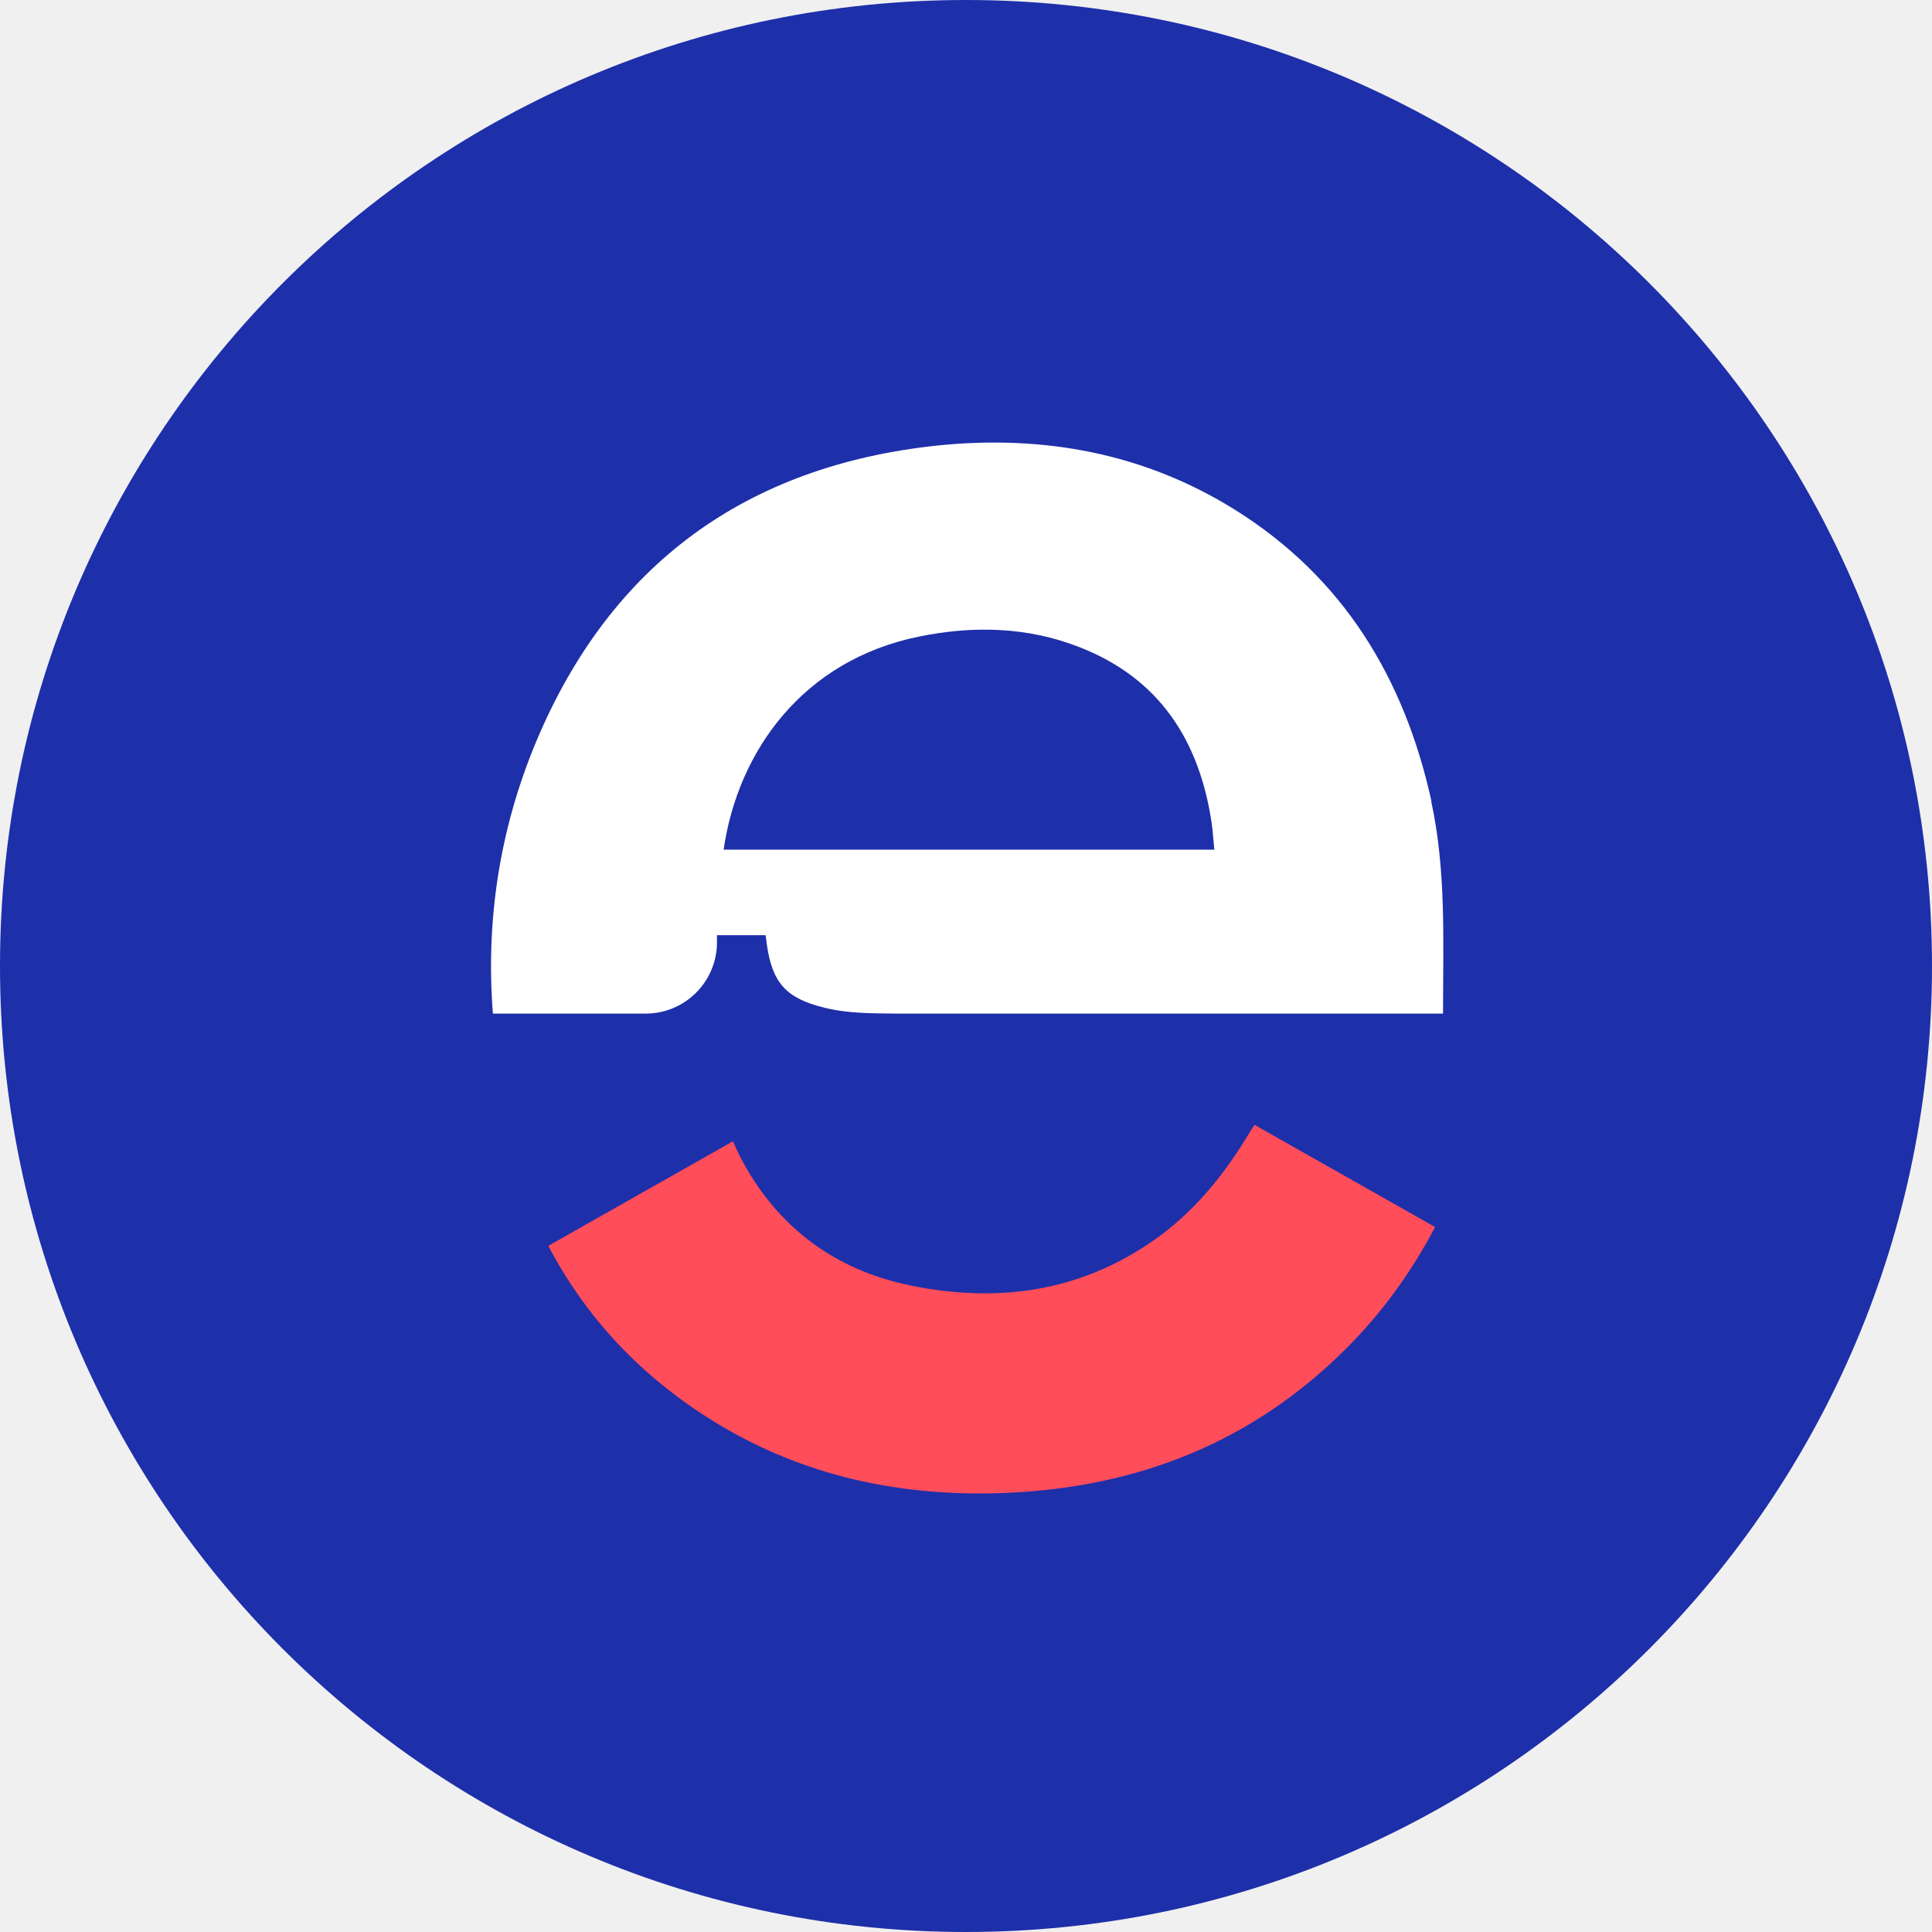
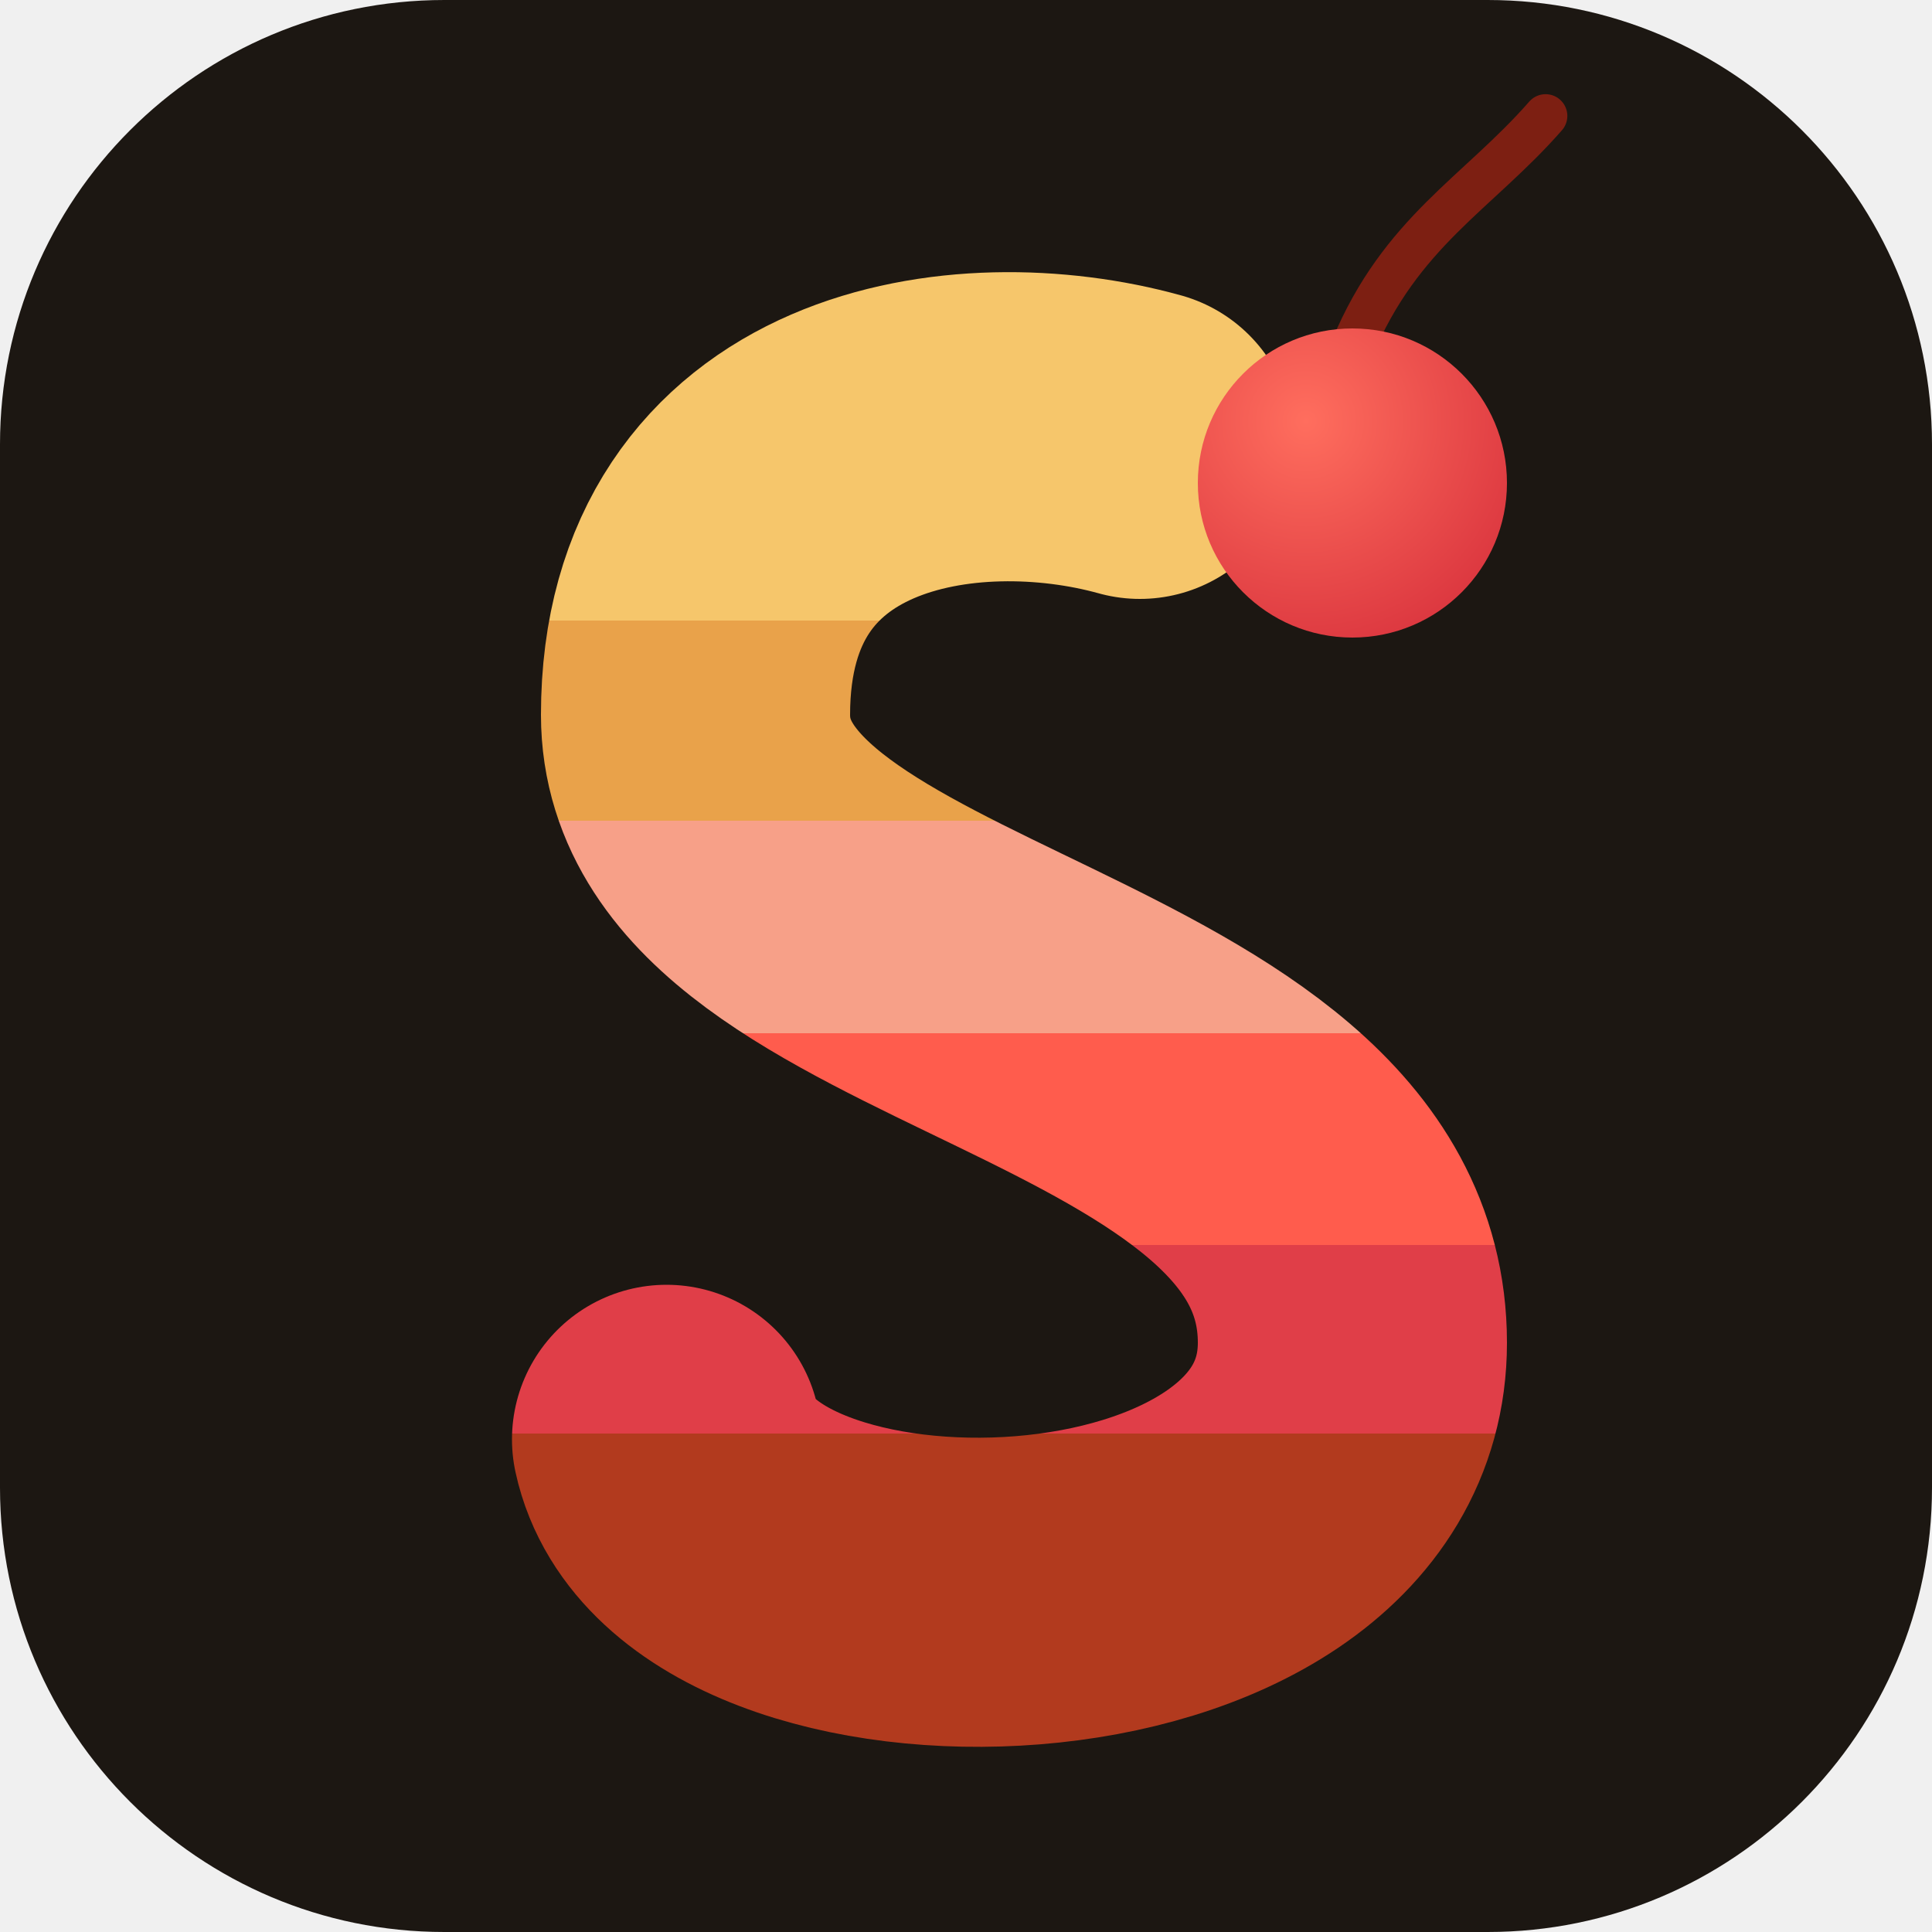
<svg xmlns="http://www.w3.org/2000/svg" viewBox="0 0 200 200" width="200" height="200">
-   <circle cx="100.0" cy="100.0" r="100.0" fill="#1E2FAA" />
-   <g transform="translate(-424.8644, 16.8251) scale(7.001656)">
-     <path d="M81.845 9.444C81.444 7.625 80.544 6.138 78.943 5.136C77.595 4.294 76.104 4.024 74.54 4.184C71.715 4.483 69.71 5.938 68.609 8.559C68.059 9.874 67.862 11.227 67.968 12.583H70.228C70.796 12.583 71.263 12.131 71.281 11.559V11.424C71.281 11.424 71.285 11.424 71.289 11.424H71.999C72.007 11.471 72.014 11.515 72.018 11.559C72.098 12.127 72.302 12.357 72.867 12.495C73.217 12.583 73.574 12.579 73.931 12.583H82.016C82.016 11.508 82.064 10.469 81.841 9.444H81.845ZM71.38 10.155C71.591 8.704 72.55 7.359 74.267 7.009C75.069 6.845 75.867 6.864 76.632 7.162C77.813 7.618 78.411 8.537 78.594 9.758C78.612 9.882 78.619 10.006 78.634 10.159H71.383L71.38 10.155Z" fill="white" />
-     <path d="M79.092 14.445C78.724 15.04 78.279 15.568 77.7 15.962C76.613 16.705 75.41 16.862 74.145 16.603C73.129 16.396 72.326 15.856 71.776 14.97C71.674 14.806 71.59 14.642 71.517 14.471L68.787 16.017C69.345 17.077 70.158 17.952 71.244 18.619C72.567 19.432 74.025 19.735 75.567 19.669C77.51 19.585 79.201 18.918 80.586 17.533C81.111 17.008 81.545 16.41 81.899 15.739C81.002 15.233 80.124 14.733 79.227 14.227C79.176 14.311 79.132 14.38 79.092 14.445Z" fill="#FF4D5A" />
+   <defs>
+     <clipPath id="c">
+       <rect width="200" height="200" rx="46" />
+     </clipPath>
+     <radialGradient id="cg" cx="0.35" cy="0.3" r="0.85">
+       <stop offset="0" stop-color="#FF6E5E" />
+       <stop offset="1" stop-color="#D8313C" />
+     </radialGradient>
+     <linearGradient id="hd" x1="0" y1="0" x2="0" y2="1">
+       <stop offset="0" stop-color="#F6C66B" />
+       <stop offset=".17" stop-color="#F6C66B" />
+       <stop offset=".17" stop-color="#E9A24A" />
+       <stop offset=".34" stop-color="#E9A24A" />
+       <stop offset=".34" stop-color="#F7A088" />
+       <stop offset=".52" stop-color="#F7A088" />
+       <stop offset=".52" stop-color="#FF5C4D" />
+       <stop offset=".70" stop-color="#FF5C4D" />
+       <stop offset=".70" stop-color="#E03E48" />
+       <stop offset=".86" stop-color="#E03E48" />
+       <stop offset=".86" stop-color="#B23A1E" />
+       <stop offset="1" stop-color="#B23A1E" />
+     </linearGradient>
+   </defs>
+   <g clip-path="url(#c)">
+     <rect width="200" height="200" fill="#1C1712" />
+     <path d="M118,46 C100,41 72,45 72,74 C72,103 140,104 140,139 C140,171 74,172 69,149" fill="none" stroke="url(#hd)" stroke-width="32" stroke-linecap="round" />
+     <path d="M140,36 C145,24 153,20 160,12" stroke="#7d1f12" stroke-width="4.5" fill="none" stroke-linecap="round" />
+     <circle cx="140" cy="50" r="16" fill="url(#cg)" />
  </g>
</svg>
